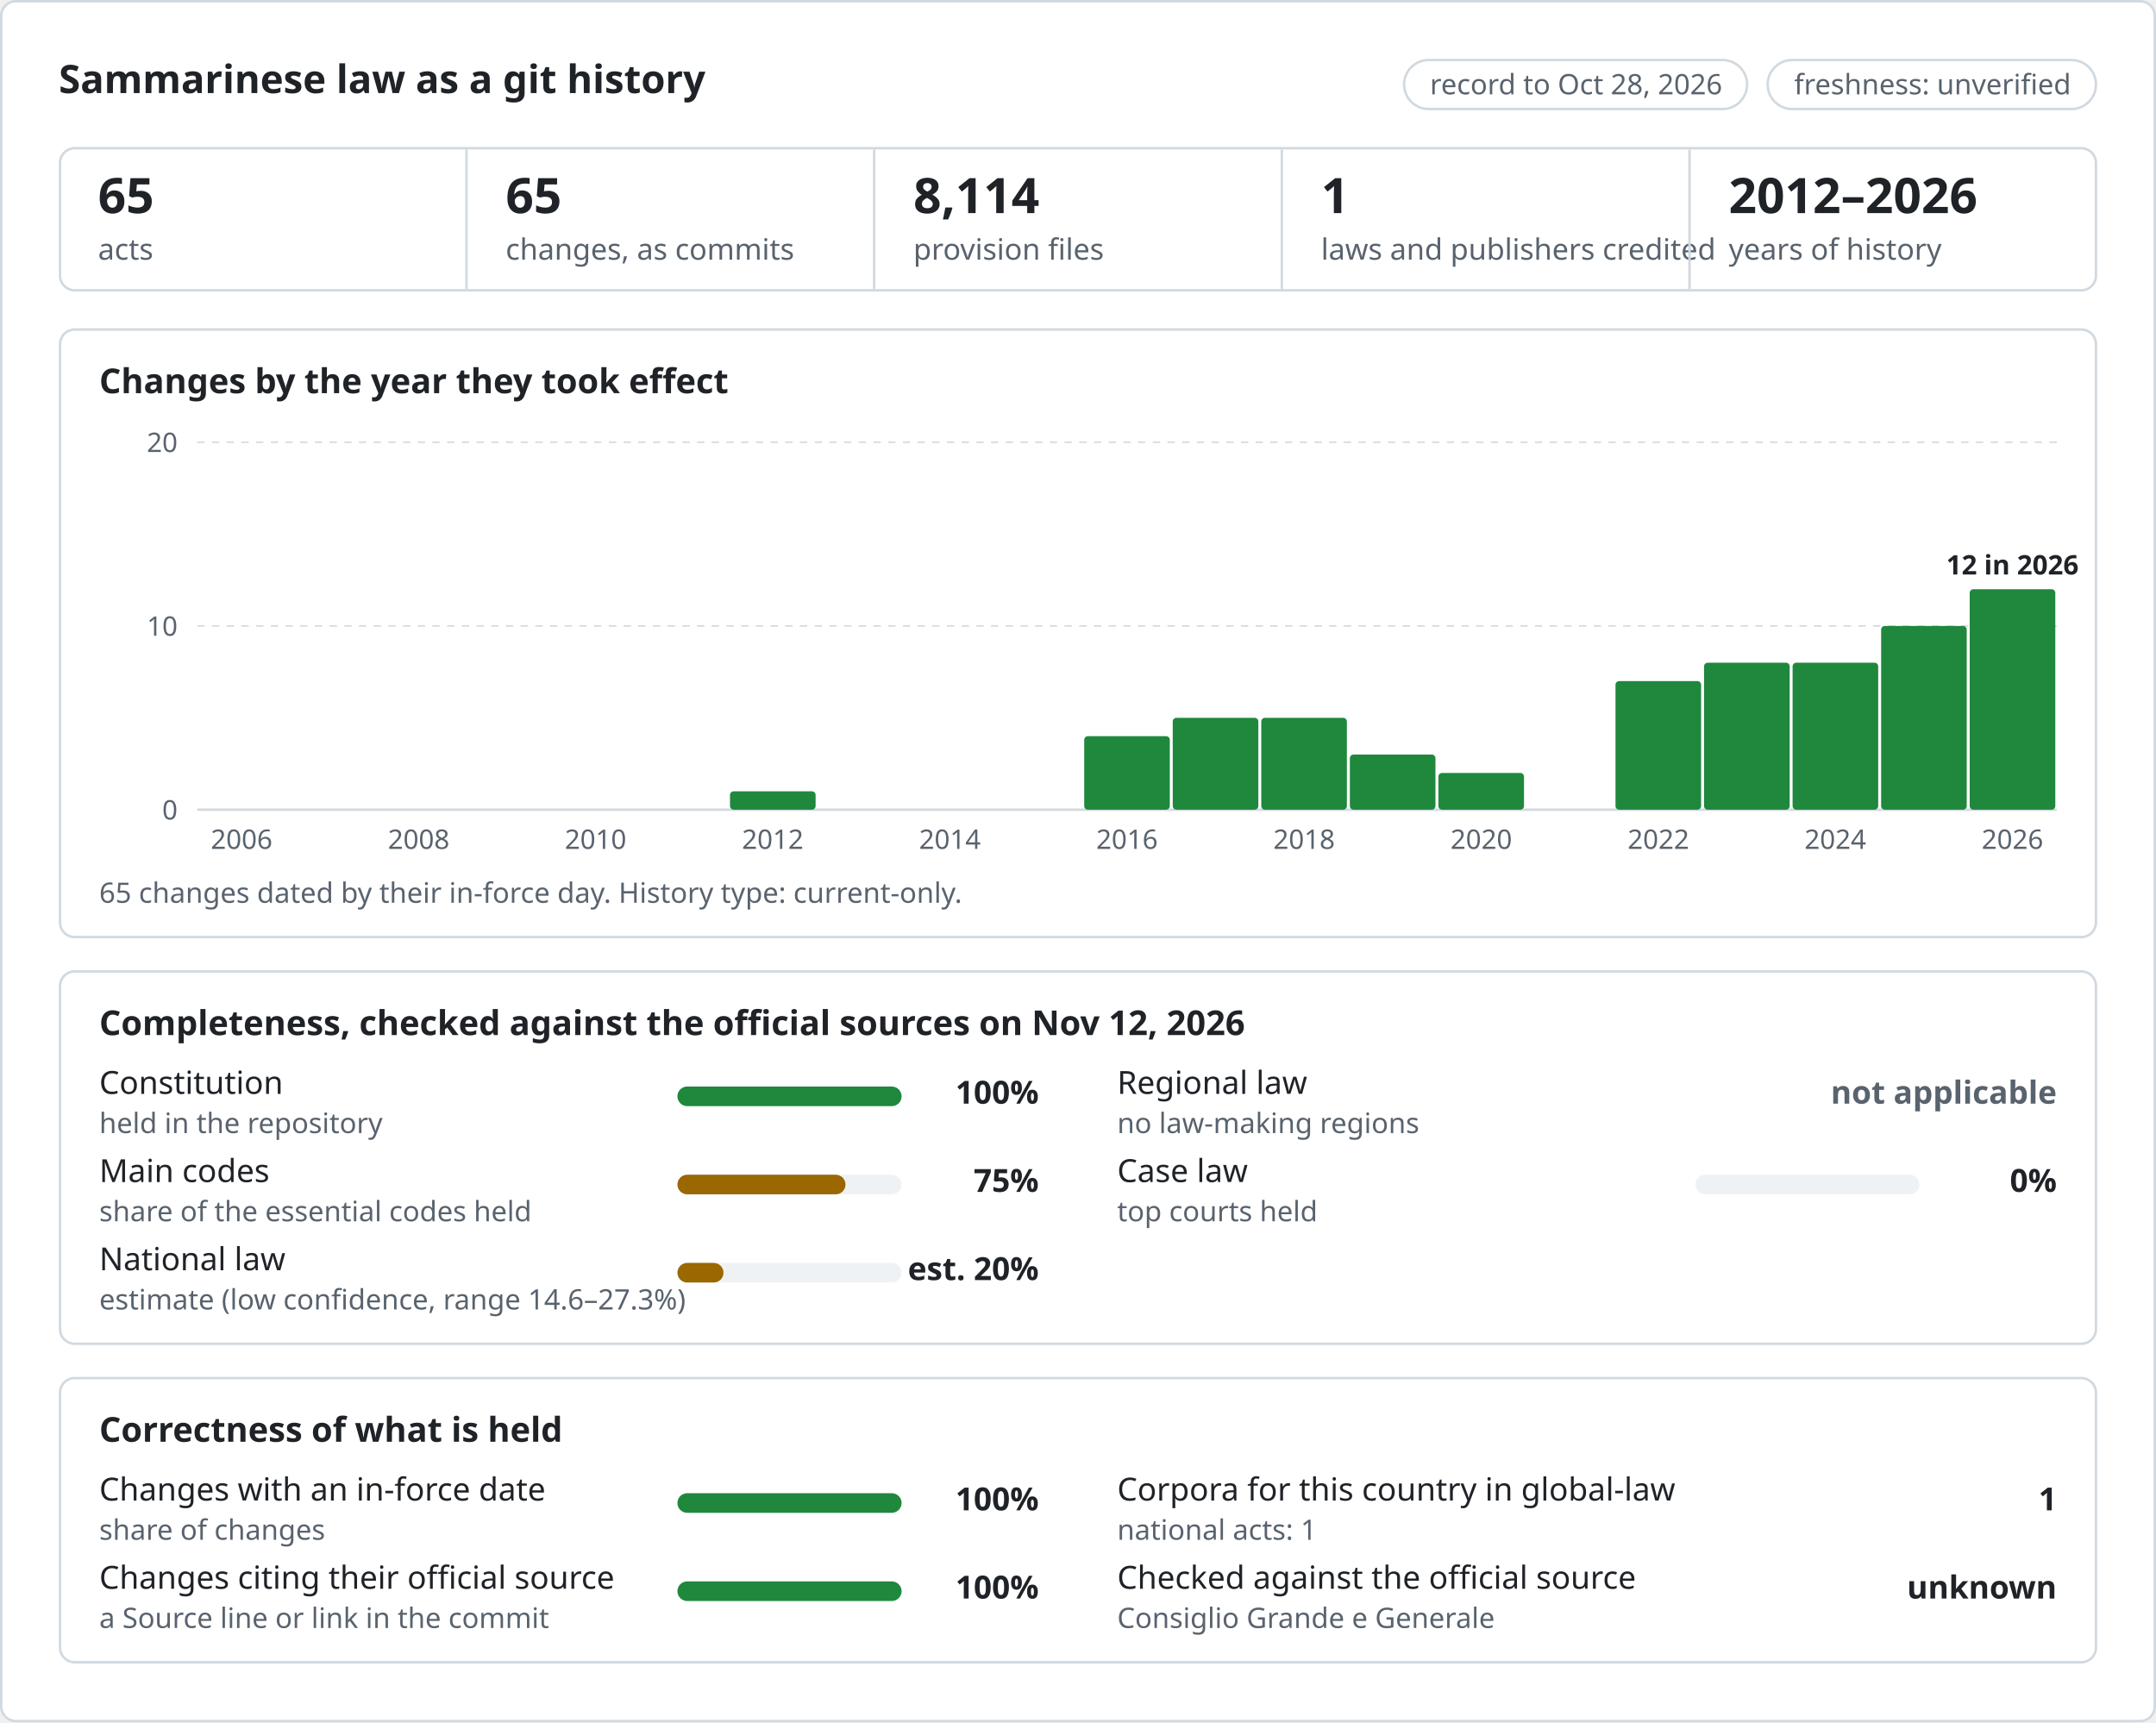
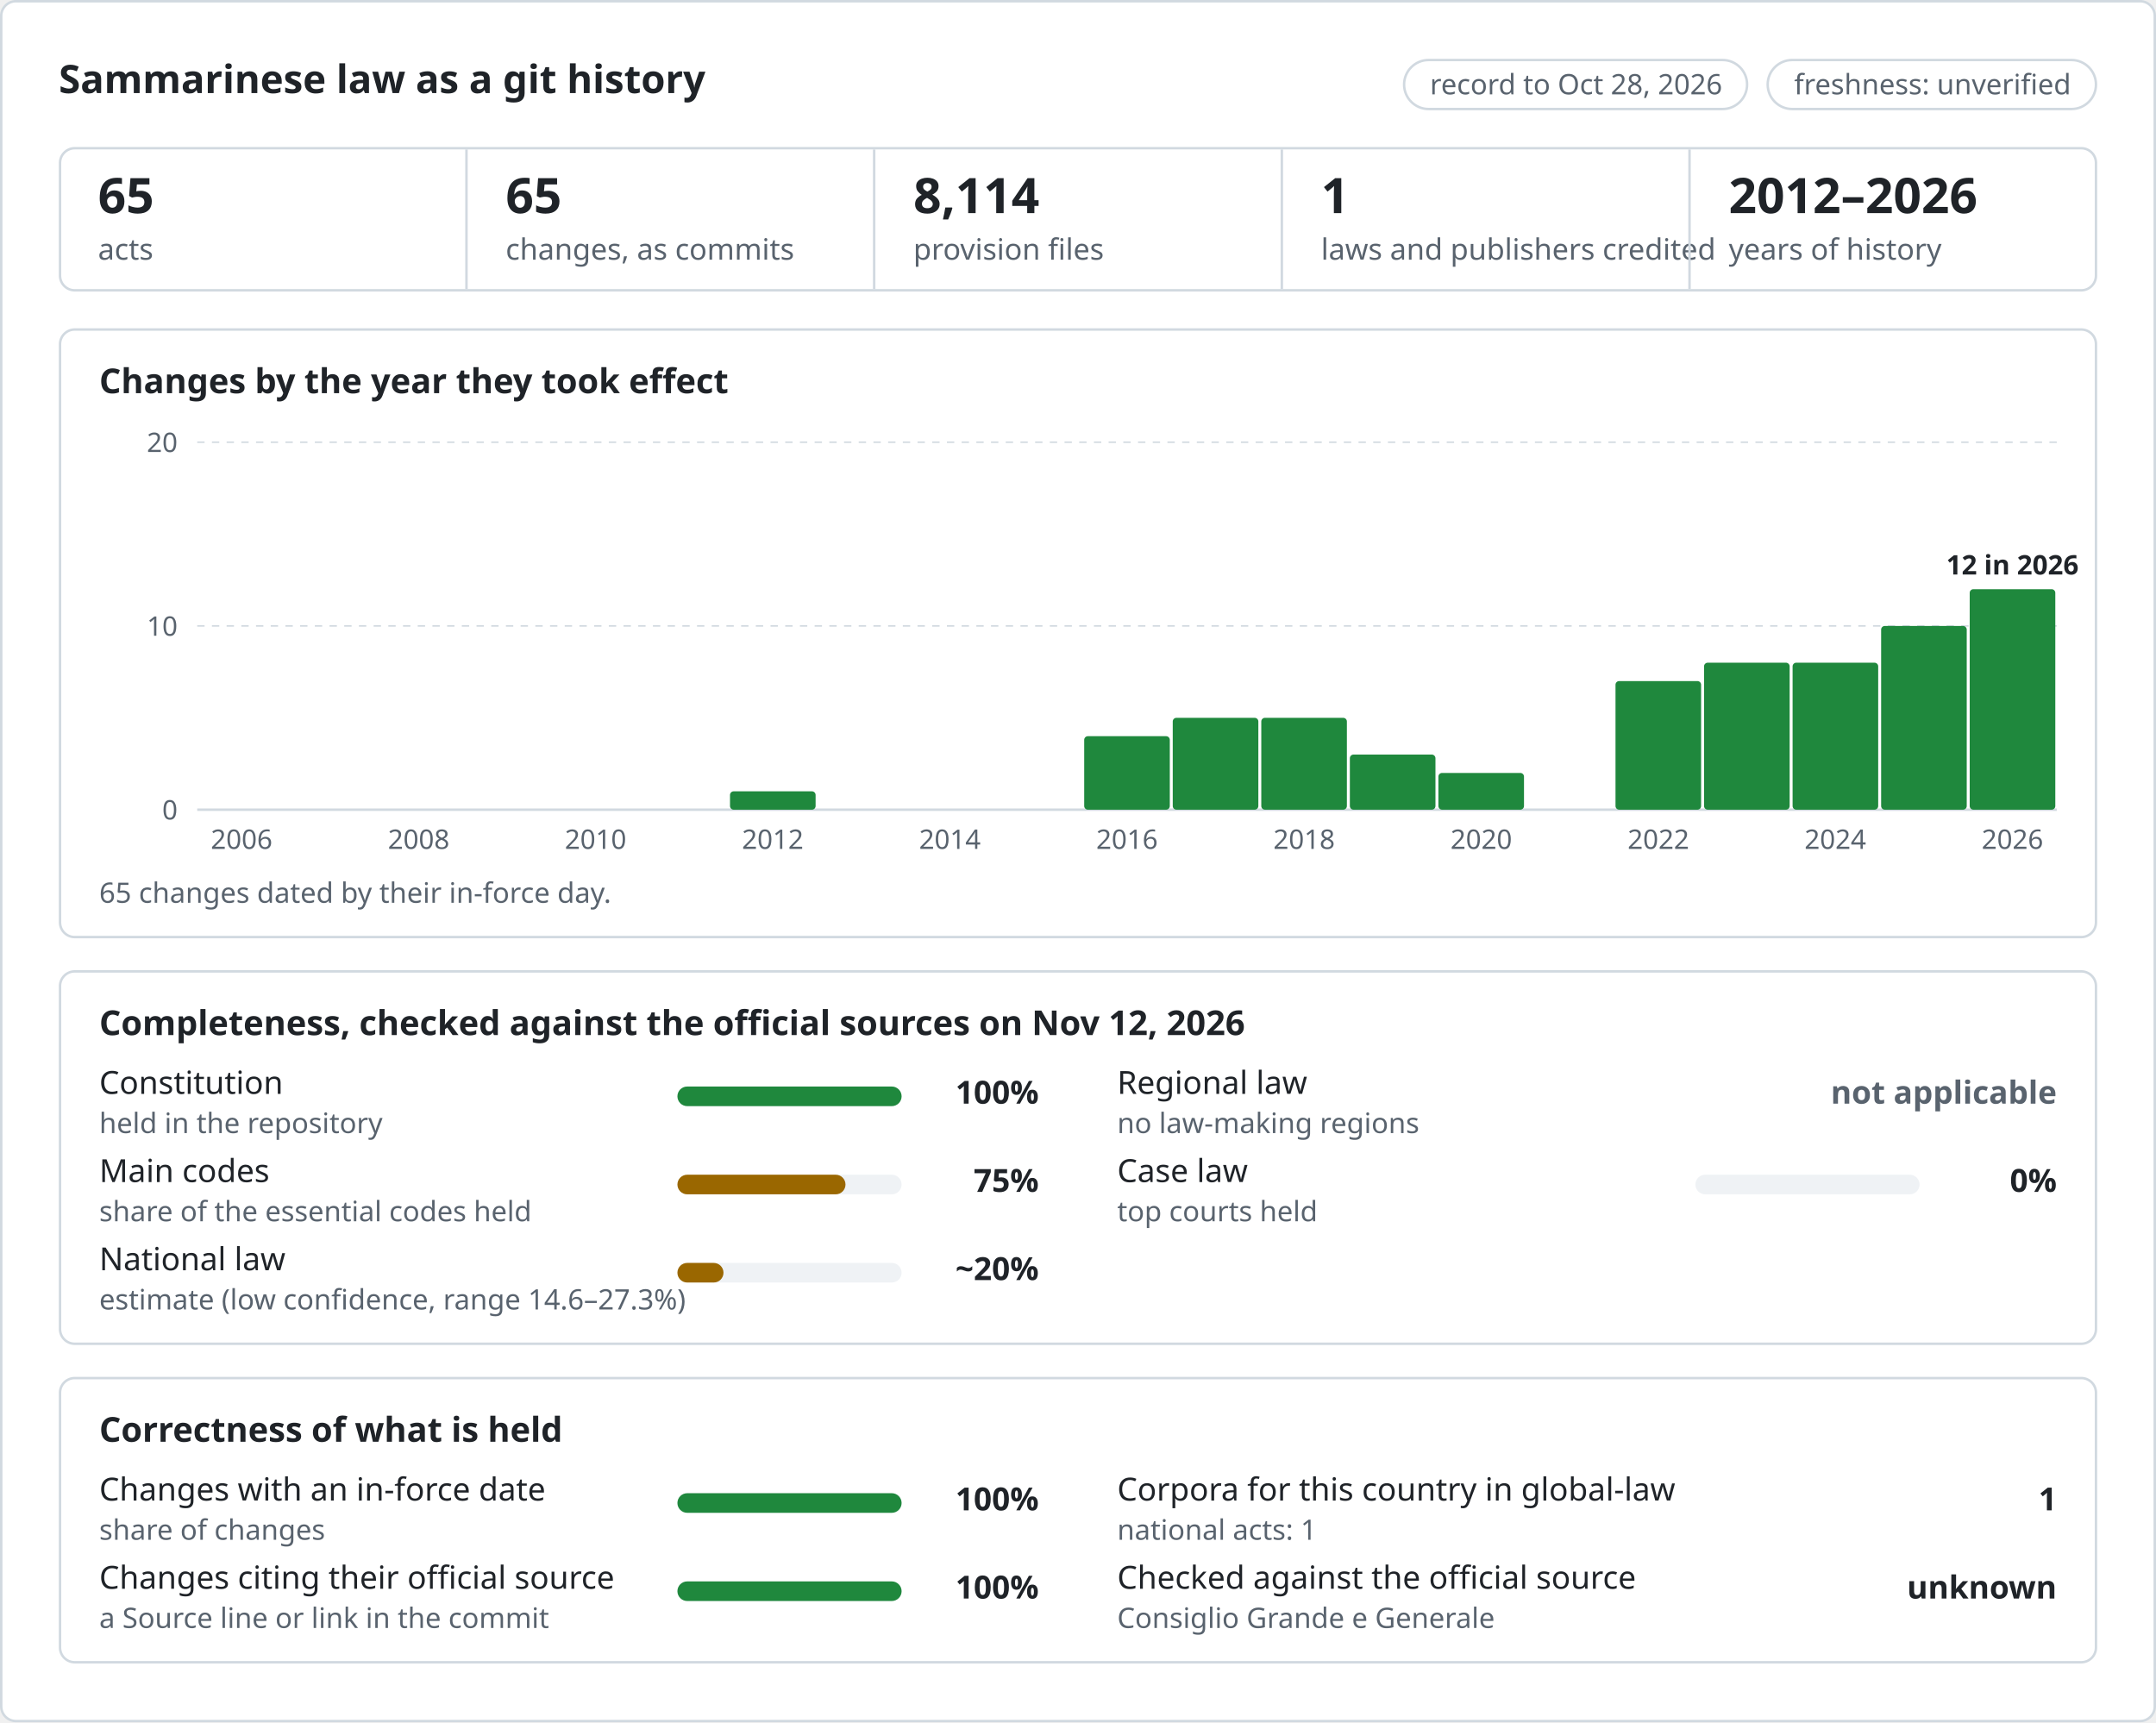
<svg xmlns="http://www.w3.org/2000/svg" width="880" height="703" viewBox="0 0 880 703" font-family="-apple-system,BlinkMacSystemFont,Segoe UI,Noto Sans,Helvetica,Arial,sans-serif">
  <rect x="0.5" y="0.5" width="879" height="702" rx="6" fill="#ffffff" stroke="#d1d9e0" />
  <text x="24" y="38" font-size="16" font-weight="600" fill="#1f2328">Sammarinese law as a git history</text>
  <rect x="573.1" y="24.5" width="140" height="20" rx="10" fill="none" stroke="#d1d9e0" />
  <text x="643.3" y="38.5" font-size="11.5" font-weight="500" text-anchor="middle" fill="#59636e">record to Oct 28, 2026</text>
  <rect x="721.5" y="24.5" width="134" height="20" rx="10" fill="none" stroke="#d1d9e0" />
  <text x="788.8" y="38.5" font-size="11.5" font-weight="500" text-anchor="middle" fill="#59636e">freshness: unverified</text>
  <rect x="24.5" y="60.5" width="831" height="58" rx="6" fill="#ffffff" stroke="#d1d9e0" />
  <text x="40.0" y="87" font-size="20" font-weight="600" fill="#1f2328">65</text>
  <text x="40.0" y="106" font-size="12" fill="#59636e">acts</text>
  <line x1="190.4" y1="61" x2="190.4" y2="118" stroke="#d1d9e0" />
  <text x="206.4" y="87" font-size="20" font-weight="600" fill="#1f2328">65</text>
  <text x="206.4" y="106" font-size="12" fill="#59636e">changes, as commits</text>
  <line x1="356.8" y1="61" x2="356.8" y2="118" stroke="#d1d9e0" />
  <text x="372.8" y="87" font-size="20" font-weight="600" fill="#1f2328">8,114</text>
  <text x="372.8" y="106" font-size="12" fill="#59636e">provision files</text>
  <line x1="523.2" y1="61" x2="523.2" y2="118" stroke="#d1d9e0" />
  <text x="539.2" y="87" font-size="20" font-weight="600" fill="#1f2328">1</text>
  <text x="539.2" y="106" font-size="12" fill="#59636e" textLength="142" lengthAdjust="spacingAndGlyphs">laws and publishers credited</text>
  <line x1="689.6" y1="61" x2="689.6" y2="118" stroke="#d1d9e0" />
  <text x="705.6" y="87" font-size="20" font-weight="600" fill="#1f2328">2012–2026</text>
  <text x="705.6" y="106" font-size="12" fill="#59636e">years of history</text>
  <rect x="24.5" y="134.5" width="831" height="248" rx="6" fill="#ffffff" stroke="#d1d9e0" />
  <text x="40.5" y="160.5" font-size="14" font-weight="600" fill="#1f2328">Changes by the year they took effect</text>
  <line x1="80.5" y1="330.5" x2="839.5" y2="330.5" stroke="#d1d9e0" stroke-width="1" />
  <text x="72.5" y="334.5" font-size="11" text-anchor="end" fill="#59636e">0</text>
  <line x1="80.5" y1="255.5" x2="839.5" y2="255.5" stroke="#d1d9e0" stroke-width="0.6" stroke-dasharray="3 3" />
  <text x="72.5" y="259.5" font-size="11" text-anchor="end" fill="#59636e">10</text>
  <line x1="80.5" y1="180.5" x2="839.5" y2="180.5" stroke="#d1d9e0" stroke-width="0.6" stroke-dasharray="3 3" />
  <text x="72.5" y="184.5" font-size="11" text-anchor="end" fill="#59636e">20</text>
  <text x="98.6" y="346.5" font-size="11" text-anchor="middle" fill="#59636e">2006</text>
  <text x="170.9" y="346.5" font-size="11" text-anchor="middle" fill="#59636e">2008</text>
  <text x="243.1" y="346.5" font-size="11" text-anchor="middle" fill="#59636e">2010</text>
  <rect x="297.96" y="323.0" width="34.94" height="7.5" rx="1.5" fill="#1f883d" />
  <text x="315.4" y="346.5" font-size="11" text-anchor="middle" fill="#59636e">2012</text>
  <text x="387.7" y="346.5" font-size="11" text-anchor="middle" fill="#59636e">2014</text>
  <rect x="442.53" y="300.5" width="34.94" height="30.0" rx="1.5" fill="#1f883d" />
  <text x="460.0" y="346.5" font-size="11" text-anchor="middle" fill="#59636e">2016</text>
  <rect x="478.67" y="293.0" width="34.94" height="37.5" rx="1.5" fill="#1f883d" />
  <rect x="514.81" y="293.0" width="34.94" height="37.5" rx="1.5" fill="#1f883d" />
  <text x="532.3" y="346.5" font-size="11" text-anchor="middle" fill="#59636e">2018</text>
  <rect x="550.96" y="308.0" width="34.94" height="22.5" rx="1.5" fill="#1f883d" />
  <rect x="587.10" y="315.5" width="34.94" height="15.0" rx="1.5" fill="#1f883d" />
  <text x="604.6" y="346.5" font-size="11" text-anchor="middle" fill="#59636e">2020</text>
  <rect x="659.39" y="278.0" width="34.94" height="52.5" rx="1.5" fill="#1f883d" />
  <text x="676.9" y="346.5" font-size="11" text-anchor="middle" fill="#59636e">2022</text>
  <rect x="695.53" y="270.5" width="34.94" height="60.0" rx="1.5" fill="#1f883d" />
  <rect x="731.67" y="270.5" width="34.94" height="60.0" rx="1.5" fill="#1f883d" />
  <text x="749.1" y="346.5" font-size="11" text-anchor="middle" fill="#59636e">2024</text>
  <rect x="767.81" y="255.5" width="34.94" height="75.0" rx="1.5" fill="#1f883d" />
  <rect x="803.96" y="240.5" width="34.94" height="90.0" rx="1.5" fill="#1f883d" />
  <text x="821.4" y="346.5" font-size="11" text-anchor="middle" fill="#59636e">2026</text>
  <text x="821.4" y="234.5" font-size="11" font-weight="600" text-anchor="middle" fill="#1f2328">12 in 2026</text>
-   <text x="40.5" y="368.5" font-size="11.5" fill="#59636e">65 changes dated by their in-force day. History type: current-only.</text>
+   <text x="40.5" y="368.5" font-size="11.5" fill="#59636e">65 changes dated by their in-force day.</text>
  <rect x="24.5" y="396.5" width="831" height="152" rx="6" fill="#ffffff" stroke="#d1d9e0" />
  <text x="40.5" y="422.5" font-size="14" font-weight="600" fill="#1f2328">Completeness, checked against the official sources on Nov 12, 2026</text>
  <text x="40.5" y="446.5" font-size="13" fill="#1f2328">Constitution</text>
  <text x="40.5" y="462.5" font-size="11.5" fill="#59636e">held in the repository</text>
  <g>
    <rect x="276.5" y="443.5" width="91.5" height="8" rx="4" fill="#eff2f5" />
    <rect x="276.5" y="443.5" width="91.5" height="8" rx="4" fill="#1f883d" />
  </g>
  <text x="424.0" y="450.5" font-size="13" font-weight="600" text-anchor="end" fill="#1f2328">100%</text>
  <text x="40.5" y="482.5" font-size="13" fill="#1f2328">Main codes</text>
  <text x="40.5" y="498.5" font-size="11.5" fill="#59636e">share of the essential codes held</text>
  <g>
    <rect x="276.5" y="479.5" width="91.5" height="8" rx="4" fill="#eff2f5" />
    <rect x="276.5" y="479.5" width="68.6" height="8" rx="4" fill="#9a6700" />
  </g>
  <text x="424.0" y="486.5" font-size="13" font-weight="600" text-anchor="end" fill="#1f2328">75%</text>
  <text x="40.5" y="518.5" font-size="13" fill="#1f2328">National law</text>
  <text x="40.5" y="534.5" font-size="11.5" fill="#59636e">estimate (low confidence, range 14.6–27.3%)</text>
  <g>
    <rect x="276.5" y="515.5" width="91.5" height="8" rx="4" fill="#eff2f5" />
    <rect x="276.5" y="515.5" width="18.8" height="8" rx="4" fill="#9a6700" />
  </g>
-   <text x="424.0" y="522.5" font-size="13" font-weight="600" text-anchor="end" fill="#1f2328">est. 20%</text>
+   <text x="424.0" y="522.5" font-size="13" font-weight="600" text-anchor="end" fill="#1f2328">~20%</text>
  <text x="456.0" y="446.5" font-size="13" fill="#1f2328">Regional law</text>
  <text x="456.0" y="462.5" font-size="11.5" fill="#59636e">no law-making regions</text>
  <text x="839.5" y="450.5" font-size="13" font-weight="600" text-anchor="end" fill="#59636e">not applicable</text>
  <text x="456.0" y="482.5" font-size="13" fill="#1f2328">Case law</text>
  <text x="456.0" y="498.5" font-size="11.5" fill="#59636e">top courts held</text>
  <g>
    <rect x="692.0" y="479.5" width="91.5" height="8" rx="4" fill="#eff2f5" />
  </g>
  <text x="839.5" y="486.5" font-size="13" font-weight="600" text-anchor="end" fill="#1f2328">0%</text>
  <rect x="24.5" y="562.5" width="831" height="116" rx="6" fill="#ffffff" stroke="#d1d9e0" />
  <text x="40.5" y="588.5" font-size="14" font-weight="600" fill="#1f2328">Correctness of what is held</text>
  <text x="40.5" y="612.5" font-size="13" fill="#1f2328">Changes with an in-force date</text>
  <text x="40.5" y="628.5" font-size="11.5" fill="#59636e">share of changes</text>
  <g>
    <rect x="276.5" y="609.5" width="91.5" height="8" rx="4" fill="#eff2f5" />
    <rect x="276.5" y="609.5" width="91.5" height="8" rx="4" fill="#1f883d" />
  </g>
  <text x="424.0" y="616.5" font-size="13" font-weight="600" text-anchor="end" fill="#1f2328">100%</text>
  <text x="40.5" y="648.5" font-size="13" fill="#1f2328">Changes citing their official source</text>
  <text x="40.5" y="664.5" font-size="11.5" fill="#59636e">a Source line or link in the commit</text>
  <g>
    <rect x="276.5" y="645.5" width="91.5" height="8" rx="4" fill="#eff2f5" />
    <rect x="276.5" y="645.5" width="91.5" height="8" rx="4" fill="#1f883d" />
  </g>
  <text x="424.0" y="652.5" font-size="13" font-weight="600" text-anchor="end" fill="#1f2328">100%</text>
  <text x="456.0" y="612.5" font-size="13" fill="#1f2328">Corpora for this country in global-law</text>
  <text x="456.0" y="628.5" font-size="11.5" fill="#59636e">national acts: 1</text>
  <text x="839.5" y="616.5" font-size="13" font-weight="600" text-anchor="end" fill="#1f2328">1</text>
  <text x="456.0" y="648.5" font-size="13" fill="#1f2328">Checked against the official source</text>
  <text x="456.0" y="664.5" font-size="11.5" fill="#59636e">Consiglio Grande e Generale</text>
  <text x="839.5" y="652.5" font-size="13" font-weight="600" text-anchor="end" fill="#1f2328">unknown</text>
</svg>
